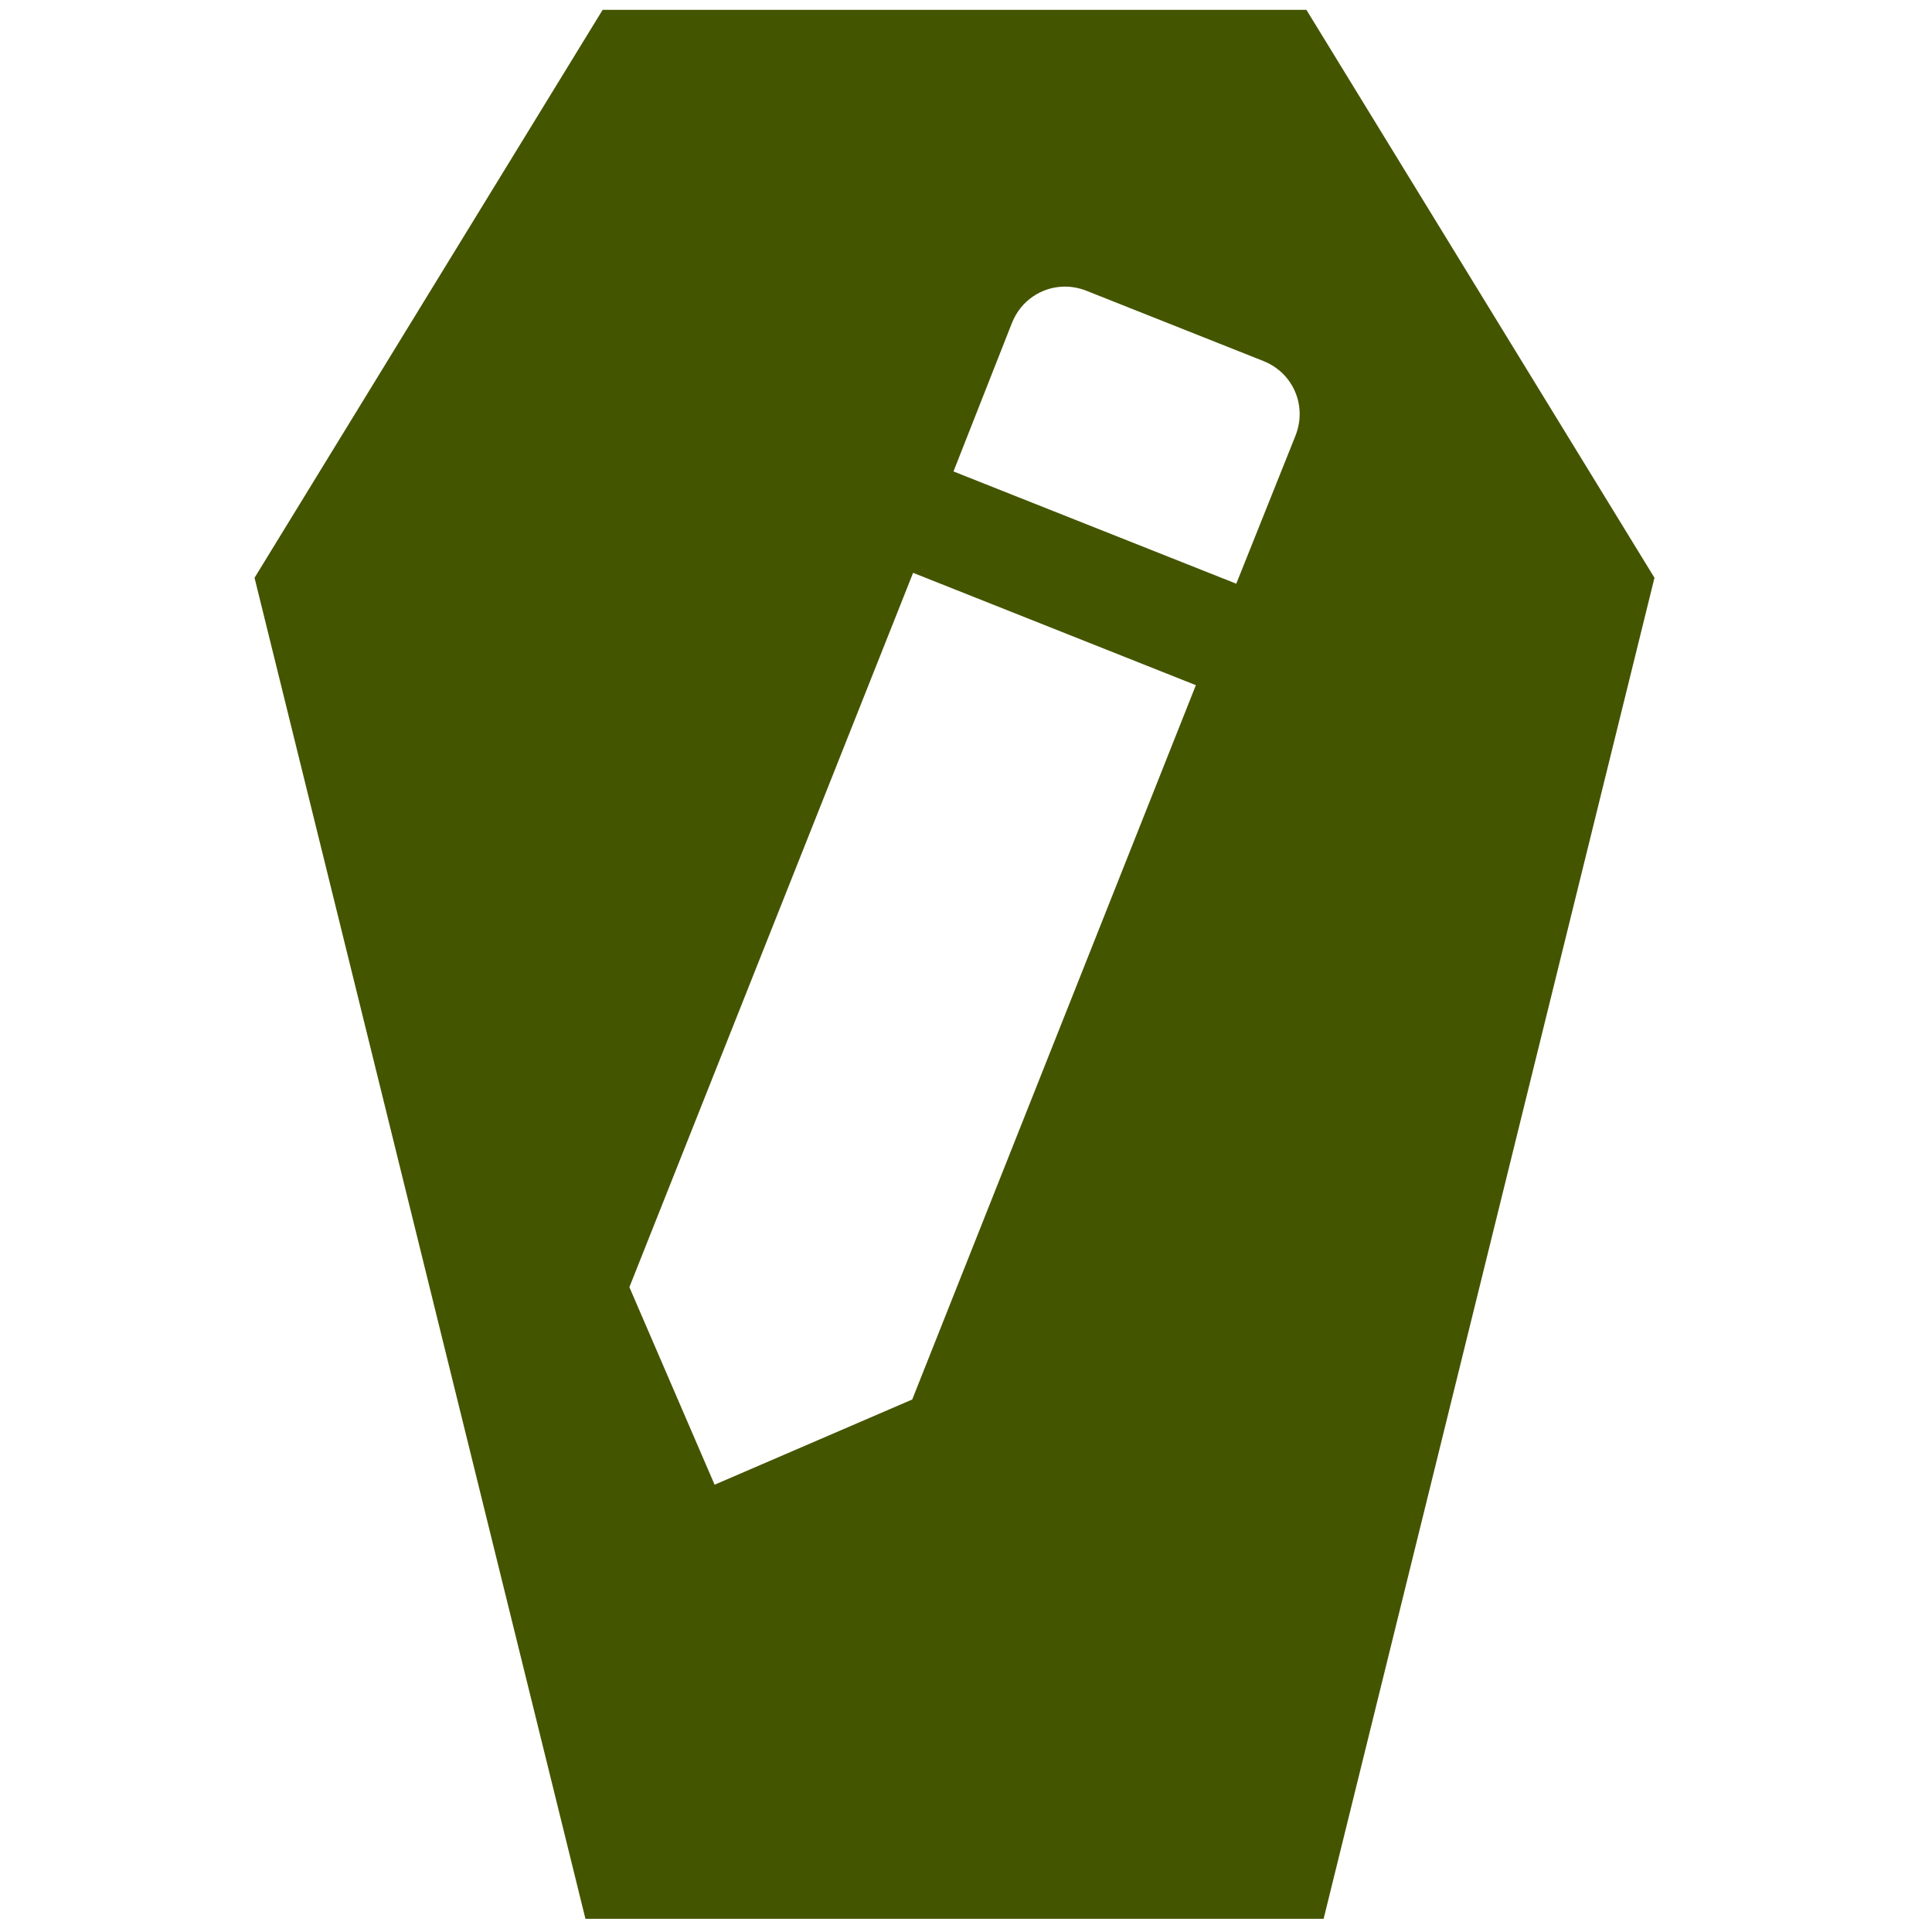
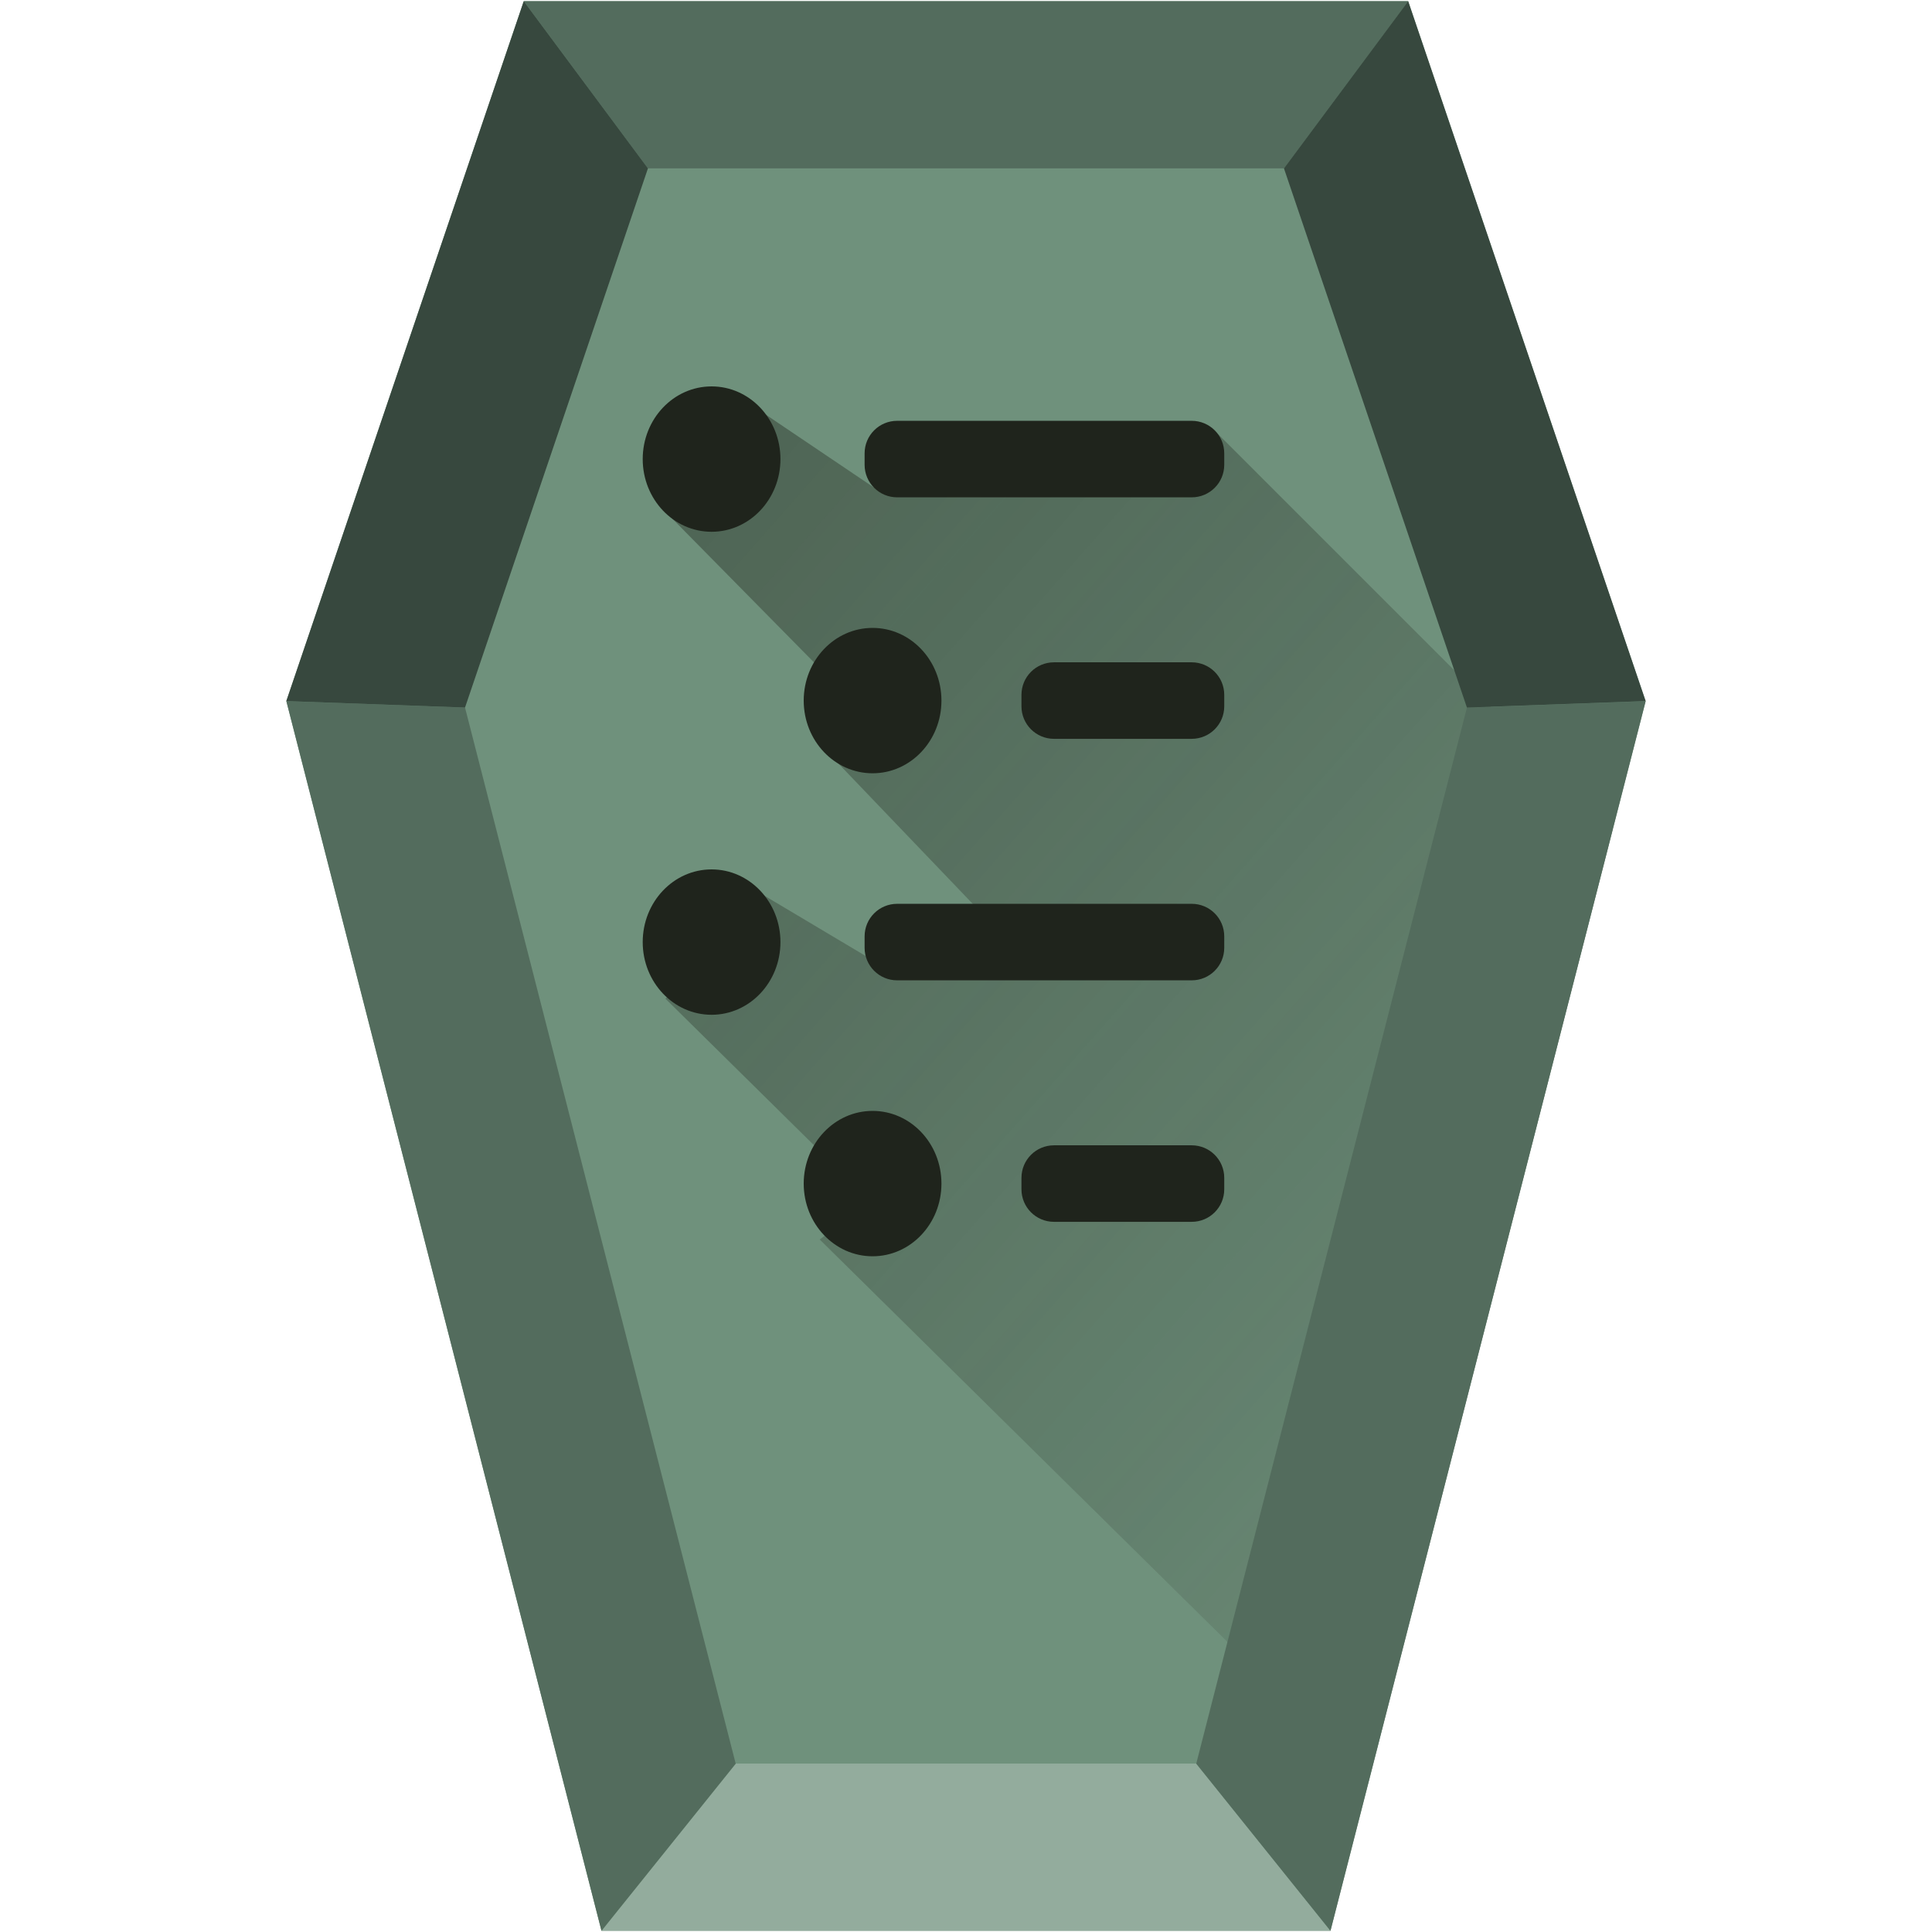
<svg xmlns="http://www.w3.org/2000/svg" xmlns:xlink="http://www.w3.org/1999/xlink" id="svg2677" width="48" height="48" version="1.0">
  <defs id="defs2679">
+     <linearGradient id="linearGradient1026">
+       <stop style="stop-color:#1f241c;stop-opacity:1;" offset="0" id="stop1022" />
+       <stop style="stop-color:#1f241c;stop-opacity:0;" offset="1" id="stop1024" />
+     </linearGradient>
    <linearGradient id="linearGradient2642" x1="302.86" x2="302.86" y1="366.65" y2="609.51" gradientTransform="matrix(.067325 0 0 .0147 -.34114 37.04)" gradientUnits="userSpaceOnUse">
      <stop id="stop5050" style="stop-opacity:0" offset="0" />
      <stop id="stop5056" offset=".5" />
      <stop id="stop5052" style="stop-opacity:0" offset="1" />
    </linearGradient>
    <radialGradient id="radialGradient2639" cx="605.71" cy="486.65" r="117.14" gradientTransform="matrix(-.02304 0 0 .0147 21.623 37.04)" gradientUnits="userSpaceOnUse" xlink:href="#linearGradient5060" />
    <linearGradient id="linearGradient5060">
      <stop id="stop5062" offset="0" />
      <stop id="stop5064" style="stop-opacity:0" offset="1" />
    </linearGradient>
    <radialGradient id="radialGradient2636" cx="605.71" cy="486.65" r="117.14" gradientTransform="matrix(.02304 0 0 .0147 26.361 37.04)" gradientUnits="userSpaceOnUse" xlink:href="#linearGradient5060" />
    <linearGradient id="linearGradient2633" x1="-51.786" x2="-51.786" y1="50.786" y2="2.906" gradientTransform="matrix(.8075 0 0 .89483 59.41 -2.9806)" gradientUnits="userSpaceOnUse">
      <stop id="stop3106" style="stop-color:#aaa" offset="0" />
      <stop id="stop3108" style="stop-color:#c8c8c8" offset="1" />
    </linearGradient>
    <linearGradient id="linearGradient2631" x1="25.132" x2="25.132" y1=".985" y2="47.013" gradientTransform="matrix(1 0 0 .95617 -1.0065e-7 -1.9149)" gradientUnits="userSpaceOnUse">
      <stop id="stop3602" style="stop-color:#f4f4f4" offset="0" />
      <stop id="stop3604" style="stop-color:#dbdbdb" offset="1" />
    </linearGradient>
    <radialGradient id="radialGradient2628" cx="102" cy="112.3" r="139.56" gradientTransform="matrix(.3617 0 0 -.39078 .85106 47.517)" gradientUnits="userSpaceOnUse">
      <stop id="stop41" style="stop-color:#b7b8b9" offset="0" />
      <stop id="stop47" style="stop-color:#ececec" offset=".189" />
      <stop id="stop49" style="stop-color:#fafafa;stop-opacity:0" offset=".257" />
      <stop id="stop51" style="stop-color:#fff;stop-opacity:0" offset=".301" />
      <stop id="stop53" style="stop-color:#fafafa;stop-opacity:0" offset=".531" />
      <stop id="stop55" style="stop-color:#ebecec;stop-opacity:0" offset=".845" />
      <stop id="stop57" style="stop-color:#e1e2e3;stop-opacity:0" offset="1" />
    </radialGradient>
    <linearGradient id="linearGradient2625" x1="24" x2="24" y1="2" y2="46.017" gradientTransform="matrix(1 0 0 .97778 0 -.96667)" gradientUnits="userSpaceOnUse">
      <stop id="stop3213" style="stop-color:#fff" offset="0" />
      <stop id="stop3215" style="stop-color:#fff;stop-opacity:0" offset="1" />
    </linearGradient>
    <filter id="filter3212" x="-.148" y="-.164" width="1.297" height="1.329" color-interpolation-filters="sRGB">
      <feGaussianBlur id="feGaussianBlur3214" stdDeviation="0.774" />
    </filter>
    <linearGradient id="linearGradient2621" x1="32.892" x2="36.358" y1="8.059" y2="5.457" gradientTransform="matrix(.9977 0 0 1.0407 .1638 -1.1058)" gradientUnits="userSpaceOnUse">
      <stop id="stop8591" style="stop-color:#fefefe" offset="0" />
      <stop id="stop8593" style="stop-color:#cbcbcb" offset="1" />
    </linearGradient>
    <radialGradient id="radialGradient2675" cx="22.902" cy="45.867" r="7.906" gradientTransform="matrix(.69765 0 0 .29961 12.507 18.89)" gradientUnits="userSpaceOnUse">
      <stop id="stop3197" offset="0" />
      <stop id="stop3199" style="stop-opacity:0" offset="1" />
    </radialGradient>
    <radialGradient id="radialGradient2672" cx="22.902" cy="45.867" r="7.906" gradientTransform="matrix(.75875 0 0 .32584 -.80598 19.479)" gradientUnits="userSpaceOnUse">
      <stop id="stop3203" offset="0" />
      <stop id="stop3205" style="stop-opacity:0" offset="1" />
    </radialGradient>
    <radialGradient id="radialGradient2668" cx="17.059" cy="41.059" r="5.739" fx="14.638" fy="38.175" gradientTransform="matrix(.66498 0 -.10886 .63739 9.9382 5.2626)" gradientUnits="userSpaceOnUse">
      <stop id="stop3877" style="stop-color:#aaa" offset="0" />
      <stop id="stop3879" style="stop-color:#4d4d4d" offset="1" />
    </radialGradient>
    <radialGradient id="radialGradient2665" cx="17.059" cy="41.059" r="5.739" fx="14.109" fy="38.981" gradientTransform="matrix(.66333 0 -.10859 .6358 21.997 3.4975)" gradientUnits="userSpaceOnUse">
      <stop id="stop3871" style="stop-color:#aaa" offset="0" />
      <stop id="stop3873" style="stop-color:#4d4d4d" offset="1" />
    </radialGradient>
    <linearGradient id="linearGradient2662" x1="28.739" x2="25.4" y1="144.12" y2="119.86" gradientTransform="matrix(.22147 0 0 .22311 14.032 -16.079)" gradientUnits="userSpaceOnUse">
      <stop id="stop3239" style="stop-color:#fff" offset="0" />
      <stop id="stop3241" style="stop-color:#fff;stop-opacity:.379" offset="1" />
    </linearGradient>
    <linearGradient id="linearGradient2659" x1="28.739" x2="26.257" y1="144.12" y2="125.39" gradientTransform="matrix(.44563 0 0 .22311 20.716 -17.657)" gradientUnits="userSpaceOnUse">
      <stop id="stop3245" style="stop-color:#fff" offset="0" />
      <stop id="stop3247" style="stop-color:#fff;stop-opacity:.379" offset="1" />
    </linearGradient>
    <linearGradient id="linearGradient2444-734-39" x1="28.534" x2="16.887" y1="24.24" y2="13.664" gradientTransform="matrix(1.0502,0,0,0.99322,-1.706644,-3.060645)" gradientUnits="userSpaceOnUse">
      <stop id="stop3388" style="stop-color:#dbd2a2" offset="0" />
      <stop id="stop3390" style="stop-color:#fff;stop-opacity:0" offset="1" />
    </linearGradient>
    <linearGradient id="linearGradient6119" x1="22.104" x2="22.104" y1="40.124" y2="10.035" gradientTransform="matrix(0.66556,0,0,1.4408,4.5203,-11.849)" gradientUnits="userSpaceOnUse" xlink:href="#linearGradient5031" />
    <linearGradient id="linearGradient5031">
      <stop id="stop5033" style="stop-color:#a3a3a3" offset="0" />
      <stop id="stop5035" style="stop-color:#bababa" offset="1" />
    </linearGradient>
    <linearGradient id="linearGradient6090" x1="22.104" x2="22.104" y1="40.124" y2="10.035" gradientTransform="matrix(1.0228,0,0,1.4408,-0.69869,-6.5277)" gradientUnits="userSpaceOnUse" xlink:href="#linearGradient5031" />
    <linearGradient id="linearGradient5988" x1="22.104" x2="22.104" y1="40.124" y2="10.035" gradientTransform="matrix(0.33421,0,0,1.4207,9.679,-1.238)" gradientUnits="userSpaceOnUse" xlink:href="#linearGradient5031" />
    <linearGradient id="linearGradient5984" x1="22.104" x2="22.104" y1="40.124" y2="10.035" gradientTransform="matrix(0.48763,0,0,1.4407,7.7773,0.40824)" gradientUnits="userSpaceOnUse" xlink:href="#linearGradient5031" />
    <linearGradient id="linearGradient5980" x1="22.104" x2="22.104" y1="40.124" y2="10.035" gradientTransform="matrix(0.3695,0,0,1.4205,9.0116,2.7803)" gradientUnits="userSpaceOnUse" xlink:href="#linearGradient5031" />
    <linearGradient id="linearGradient6073" x1="22.104" x2="22.104" y1="40.124" y2="10.035" gradientTransform="matrix(0.38146,0,0,1.4009,8.4789,5.2584)" gradientUnits="userSpaceOnUse" xlink:href="#linearGradient5031" />
    <linearGradient id="linearGradient6143" x1="22.104" x2="22.104" y1="40.124" y2="10.035" gradientTransform="matrix(0.40636,0,0,1.4408,8.3144,-5.594)" gradientUnits="userSpaceOnUse" xlink:href="#linearGradient5031" />
    <linearGradient id="linearGradient6065" x1="22.104" x2="22.104" y1="40.124" y2="10.035" gradientTransform="matrix(1.7828,0,0,1.4408,-37.939,-28.441)" gradientUnits="userSpaceOnUse" xlink:href="#linearGradient5031" />
    <linearGradient id="linearGradient3104">
      <stop id="stop3106-6" style="stop-color:#aaa" offset="0" />
      <stop id="stop3108-7" style="stop-color:#c8c8c8" offset="1" />
    </linearGradient>
    <linearGradient id="linearGradient3805" x1="83.24" x2="83.24" y1="42.457" y2="57.61" gradientTransform="matrix(0.3054873,0,0,0.321921,4.638618,-1.606425)" gradientUnits="userSpaceOnUse">
      <stop id="stop3127" style="stop-color:#fff" offset="0" />
      <stop id="stop3129" style="stop-color:#e1e1e1" offset="1" />
    </linearGradient>
    <linearGradient id="linearGradient3843" x1="25.498" x2="25.498" y1="44.638" y2="0.276" gradientUnits="userSpaceOnUse" xlink:href="#linearGradient3104" gradientTransform="matrix(0.756269,0,0,0.756269,5.730066,2.018373)" />
    <linearGradient id="linearGradient2436" x1="22.104" x2="22.104" y1="39.699" y2="9.263" gradientTransform="matrix(0.7401117,0,0,1.072132,6.004716,-8.654206)" gradientUnits="userSpaceOnUse">
      <stop id="stop4340" style="stop-color:#8e8e8e" offset="0" />
      <stop id="stop4342" style="stop-color:#b5b5b5" offset="1" />
    </linearGradient>
+     <linearGradient xlink:href="#linearGradient1026" id="linearGradient1048" gradientUnits="userSpaceOnUse" x1="5.511" y1="3.372" x2="46.577" y2="39.666" />
  </defs>
-   <path style="fill:#445500;fill-opacity:1;stroke:none;stroke-width:1.093px;stroke-linecap:butt;stroke-linejoin:miter;stroke-opacity:1" d="M 14.973 0.244 L 6.324 14.355 L 14.545 47.672 L 32.885 47.672 L 41.105 14.355 L 32.457 0.244 L 14.973 0.244 z M 26.434 7.121 C 26.619 7.118 26.808 7.151 26.994 7.225 L 31.387 8.969 C 32.129 9.263 32.48 10.082 32.186 10.824 L 30.715 14.502 L 23.689 11.713 L 25.141 8.025 C 25.361 7.469 25.876 7.131 26.434 7.121 z M 22.686 14.232 L 29.711 17.023 L 22.664 34.77 L 17.754 36.887 L 15.637 31.979 L 22.686 14.232 z " id="path897" />
+   <g id="g1065">
+     <path id="path10" d="M 7.114,17.418 13.013,0.03 H 34.986 L 40.885,17.418 33.055,47.969 H 14.944 Z" style="fill:#6f917c" />
+     <path id="path14" d="m 18.279,43.816 -3.335,4.152 h 18.113 l -3.335,-4.152 z" style="fill:#93ac9d" />
+     <path id="path1020" d="m 34.008,44.26 6.064,-23.666 -9.963,-9.963 -8.4,1.479 -2.891,-1.949 -2.15,2.689 4.637,4.705 -0.672,1.209 4.504,4.705 -3.428,0.402 -2.822,-1.68 -2.354,2.621 5.109,5.041 -1.277,0.941 z" style="fill:url(#linearGradient1048);fill-opacity:1;stroke:none;stroke-width:1px;stroke-linecap:butt;stroke-linejoin:miter;stroke-opacity:1;opacity:0.55" />
+     <g id="g18" style="fill:#536c5d;stroke-width:0.121" transform="translate(3.83e-4,-0.00122385)">
+       <path id="path16" d="m 29.72,43.819 3.335,4.153 7.831,-30.551 -4.441,0.161 z M 7.114,17.42 14.943,47.972 18.278,43.819 11.553,17.581 Z M 13.013,0.031 16.098,4.184 h 15.802 l 3.086,-4.153 z" />
+     </g>
+     <g id="g22" style="fill:#37483e" transform="translate(3.83e-4,-0.00122385)">
+       <path id="path20" d="M 7.113,17.419 13.012,0.031 16.098,4.184 11.553,17.58 Z M 36.445,17.58 31.899,4.184 34.985,0.031 40.885,17.419 Z" />
+     </g>
+     <ellipse ry="1.806" rx="1.711" cy="11.406" cx="17.679" id="path901" style="opacity:1;fill:#1f241c;fill-opacity:1;fill-rule:nonzero;stroke:none;stroke-width:2.8;stroke-linejoin:round;stroke-miterlimit:4;stroke-dasharray:none;stroke-opacity:1" />
+     <ellipse ry="1.806" rx="1.711" cy="17.406" cx="21.679" id="path901-3" style="opacity:1;fill:#1f241c;fill-opacity:1;fill-rule:nonzero;stroke:none;stroke-width:2.8;stroke-linejoin:round;stroke-miterlimit:4;stroke-dasharray:none;stroke-opacity:1" />
+     <ellipse ry="1.806" rx="1.711" cy="23.406" cx="17.679" id="path901-3-7" style="opacity:1;fill:#1f241c;fill-opacity:1;fill-rule:nonzero;stroke:none;stroke-width:2.8;stroke-linejoin:round;stroke-miterlimit:4;stroke-dasharray:none;stroke-opacity:1" />
+     <ellipse ry="1.806" rx="1.711" cy="29.406" cx="21.679" id="path901-3-5" style="opacity:1;fill:#1f241c;fill-opacity:1;fill-rule:nonzero;stroke:none;stroke-width:2.8;stroke-linejoin:round;stroke-miterlimit:4;stroke-dasharray:none;stroke-opacity:1" />
+     <rect ry="0.808" y="10.455" x="21.481" height="1.901" width="8.935" id="rect954" style="opacity:1;fill:#1f241c;fill-opacity:1;fill-rule:nonzero;stroke:none;stroke-width:2.8;stroke-linejoin:round;stroke-miterlimit:4;stroke-dasharray:none;stroke-opacity:1" />
+     <rect ry="0.808" y="22.455" x="21.481" height="1.901" width="8.935" id="rect954-3" style="opacity:1;fill:#1f241c;fill-opacity:1;fill-rule:nonzero;stroke:none;stroke-width:2.8;stroke-linejoin:round;stroke-miterlimit:4;stroke-dasharray:none;stroke-opacity:1" />
+     <rect ry="0.808" y="16.455" x="25.378" height="1.901" width="5.038" id="rect954-5" style="opacity:1;fill:#1f241c;fill-opacity:1;fill-rule:nonzero;stroke:none;stroke-width:2.102;stroke-linejoin:round;stroke-miterlimit:4;stroke-dasharray:none;stroke-opacity:1" />
+     <rect ry="0.808" y="28.455" x="25.378" height="1.901" width="5.038" id="rect954-5-6" style="opacity:1;fill:#1f241c;fill-opacity:1;fill-rule:nonzero;stroke:none;stroke-width:2.102;stroke-linejoin:round;stroke-miterlimit:4;stroke-dasharray:none;stroke-opacity:1" />
+   </g>
</svg>
